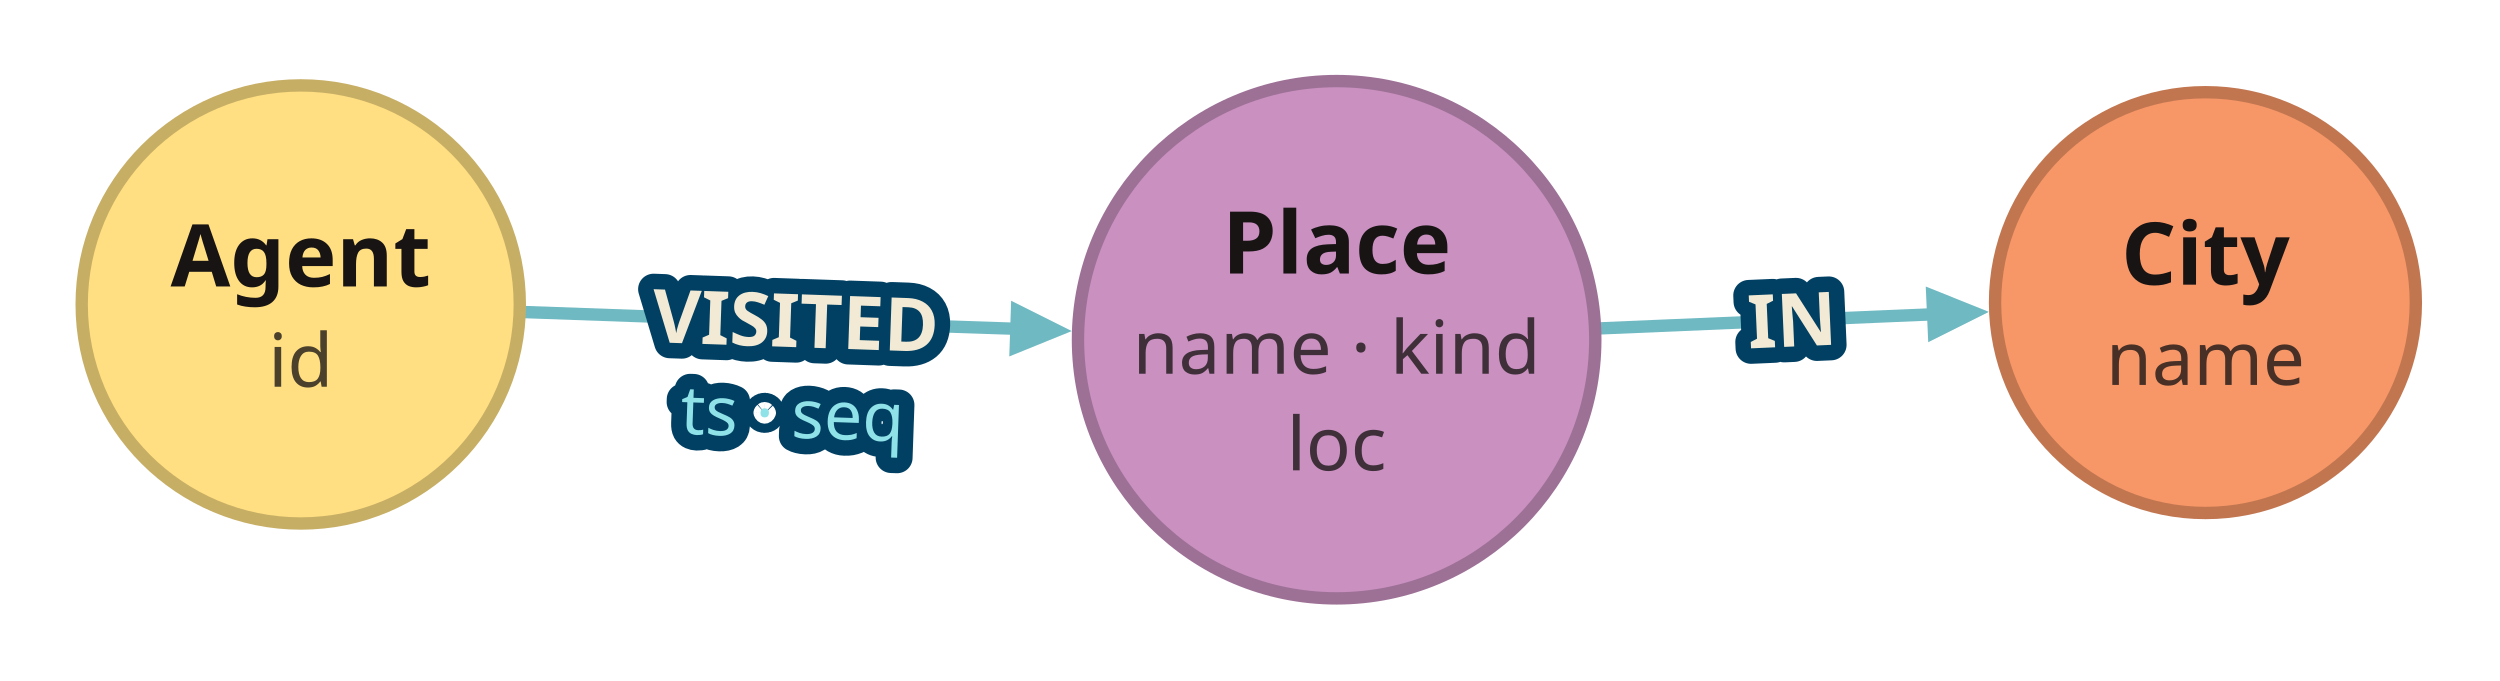
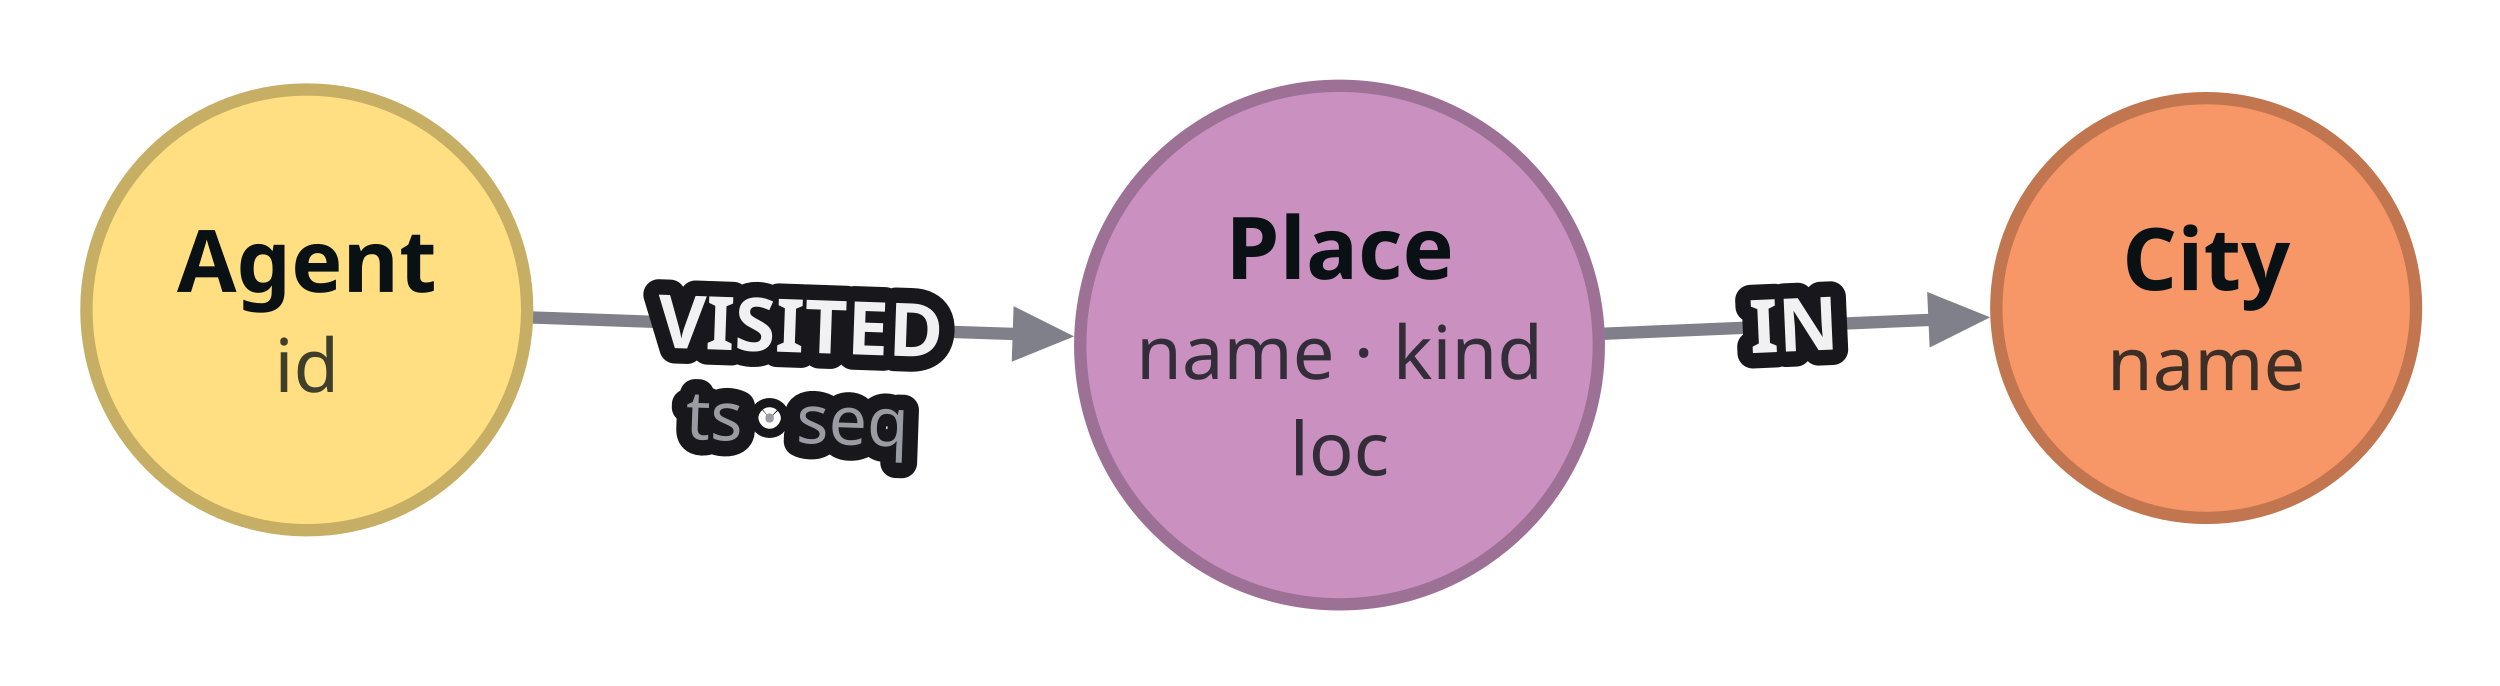
- <svg xmlns="http://www.w3.org/2000/svg" id="d-nearby-places-1-dark" width="100%" style="max-width: 404px;" viewBox="-207 -51 404 110" role="img" aria-labelledby="d-nearby-places-1-dark-title d-nearby-places-1-dark-desc">
-   <style>#d-nearby-places-1-dark{font-family:"Public Sans",system-ui,sans-serif}#d-nearby-places-1-dark text{text-anchor:middle}#d-nearby-places-1-dark .rel{fill:none;stroke:#6FB9C2;stroke-width:2}#d-nearby-places-1-dark .dash{stroke-dasharray:6 4}#d-nearby-places-1-dark .head{fill:#6FB9C2}#d-nearby-places-1-dark .node circle{stroke-width:2}#d-nearby-places-1-dark .label{font-size:14px;font-weight:600;fill:#181414}#d-nearby-places-1-dark .props{font-size:12px;font-weight:400;fill:#181414;fill-opacity:0.78}#d-nearby-places-1-dark .type,#d-nearby-places-1-dark .rprops{stroke:#014063;stroke-width:5px;stroke-linejoin:round;paint-order:stroke}#d-nearby-places-1-dark .type{font-size:12px;font-weight:600;fill:#F2EAD4}#d-nearby-places-1-dark .rprops{font-size:11px;font-weight:400;fill:#8FE3E8}</style>
+ <svg xmlns="http://www.w3.org/2000/svg" id="d-nearby-places-1-dark" width="100%" style="max-width: 405px;" viewBox="-208 -52 405 111" role="img" aria-labelledby="d-nearby-places-1-dark-title d-nearby-places-1-dark-desc">
+   <style>#d-nearby-places-1-dark{font-family:"Relate Sans",system-ui,sans-serif}#d-nearby-places-1-dark text{text-anchor:middle}#d-nearby-places-1-dark .rel{fill:none;stroke:#80808A;stroke-width:2}#d-nearby-places-1-dark .dash{stroke-dasharray:6 4}#d-nearby-places-1-dark .head{fill:#80808A}#d-nearby-places-1-dark .node circle{stroke-width:2}#d-nearby-places-1-dark .label{font-size:14px;font-weight:600;fill:#0A1114}#d-nearby-places-1-dark .props{font-size:12px;font-weight:400;fill:#0A1114;fill-opacity:0.78}#d-nearby-places-1-dark .type,#d-nearby-places-1-dark .rprops{stroke:#18181C;stroke-width:5px;stroke-linejoin:round;paint-order:stroke}#d-nearby-places-1-dark .type{font-size:12px;font-weight:600;fill:#F1F1F3}#d-nearby-places-1-dark .rprops{font-size:11px;font-weight:400;fill:#9B9BA3}</style>
  <g>
-     <path class="rel" d="M-123,-0.6 C-95.6,0.4 -68.2,1.3 -40.8,2.2" />
-     <path class="head" d="M-33.8,2.5 L-43.9,6.6 L-43.6,-2.4 Z" />
-     <path class="rel" d="M50.8,2.1 C69.7,1.3 88.5,0.5 107.4,-0.3" />
+     <path class="rel" d="M-122.7,-0.6 C-95.4,0.4 -68.2,1.3 -41,2.2" />
+     <path class="head" d="M-34,2.5 L-44.1,6.6 L-43.8,-2.4 Z" />
+     <path class="rel" d="M50.9,2.1 C69.7,1.3 88.6,0.5 107.4,-0.3" />
    <path class="head" d="M114.4,-0.6 L104.6,4.3 L104.2,-4.7 Z" />
  </g>
  <g>
-     <g class="node" transform="translate(-158.4,-1.8)">
-       <circle r="35.4" fill="#FFDF81" stroke="#C7AE65" />
+     <g class="node" transform="translate(-158.3,-1.8)">
+       <circle r="35.7" fill="#FFDF81" stroke="#C7AE65" />
      <text class="label" y="-7.8" dy="0.35em">Agent</text>
      <text class="props" y="9.1" dy="0.35em">id</text>
    </g>
    <g class="node" transform="translate(9,3.9)">
-       <circle r="41.8" fill="#C990C0" stroke="#9D7096" />
+       <circle r="42" fill="#C990C0" stroke="#9D7096" />
      <text class="label" y="-15.6" dy="0.35em">Place</text>
      <text class="props" y="1.3" dy="0.35em">name · kind</text>
      <text class="props" y="16.9" dy="0.35em">loc</text>
    </g>
    <g class="node" transform="translate(149.4,-2.1)">
      <circle r="34" fill="#F79767" stroke="#C17650" />
      <text class="label" y="-7.8" dy="0.35em">City</text>
      <text class="props" y="9.1" dy="0.35em">name</text>
    </g>
  </g>
  <g>
-     <g transform="translate(-78.4,0.9) rotate(2)">
+     <g transform="translate(-78.3,0.9) rotate(2)">
      <text class="type" y="0" dy="0.35em">VISITED</text>
      <text class="rprops" y="15" dy="0.35em">ts · seq</text>
    </g>
-     <g transform="translate(82.6,0.8) rotate(-2.5)">
+     <g transform="translate(82.6,0.7) rotate(-2.5)">
      <text class="type" y="0" dy="0.35em">IN</text>
    </g>
  </g>
</svg>
